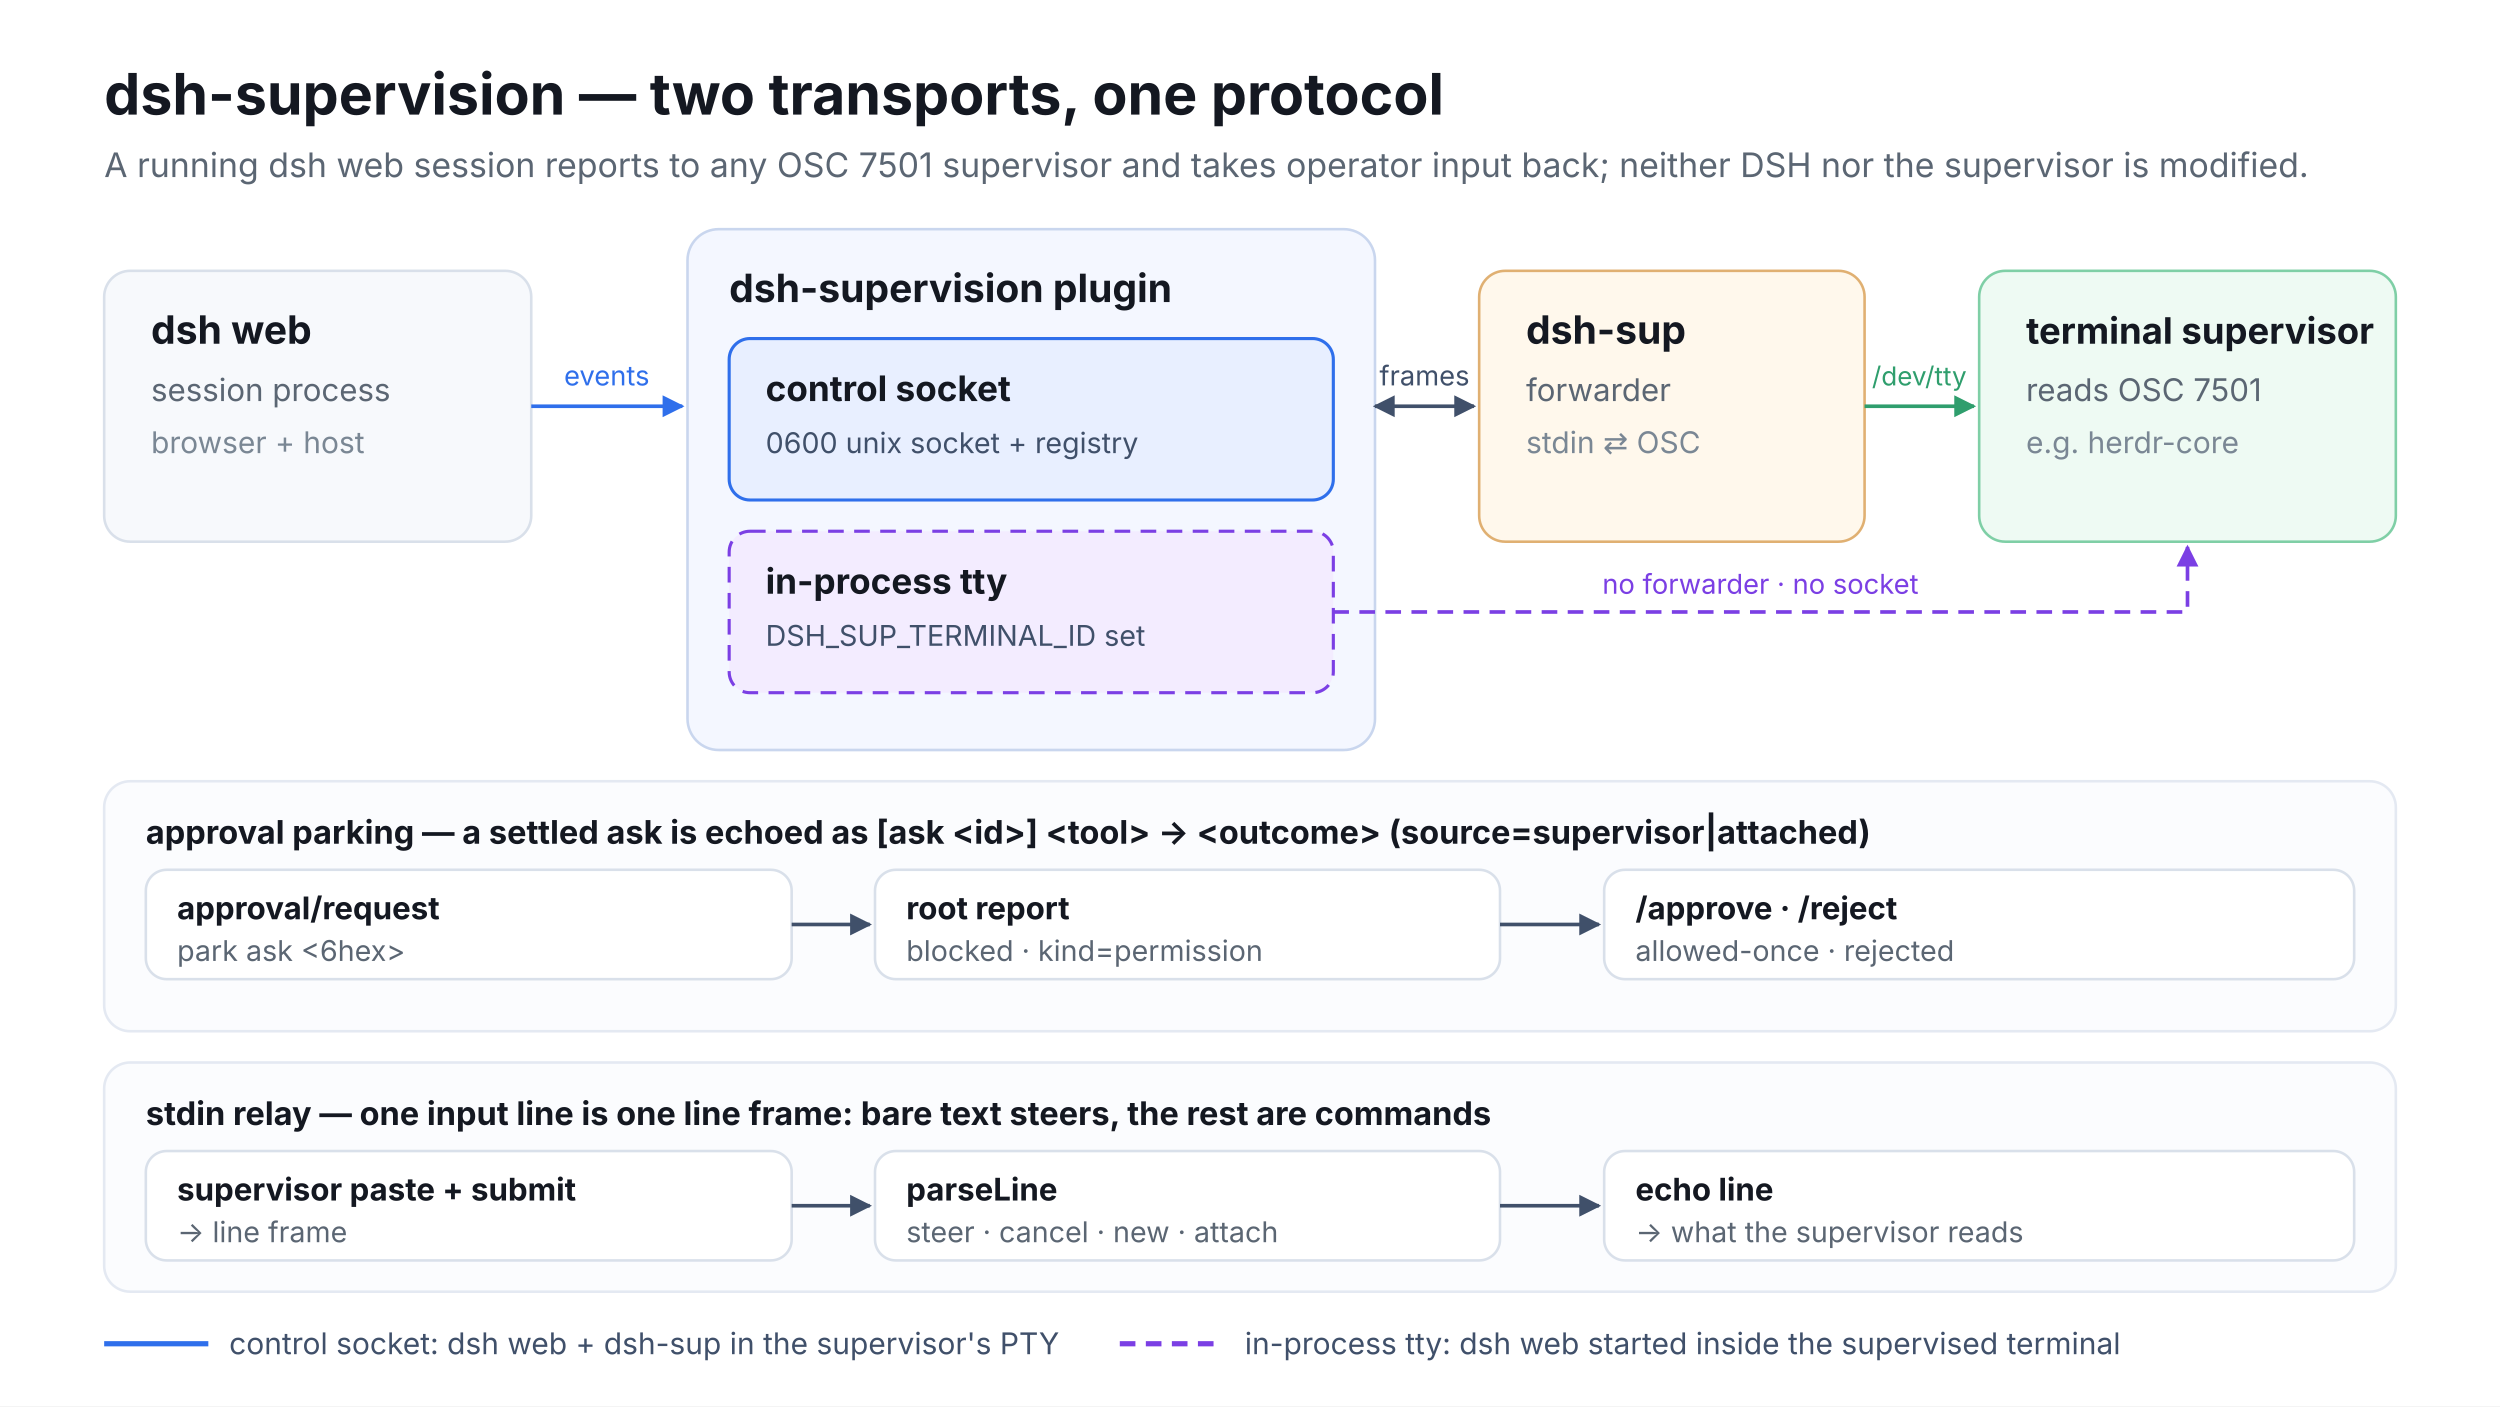
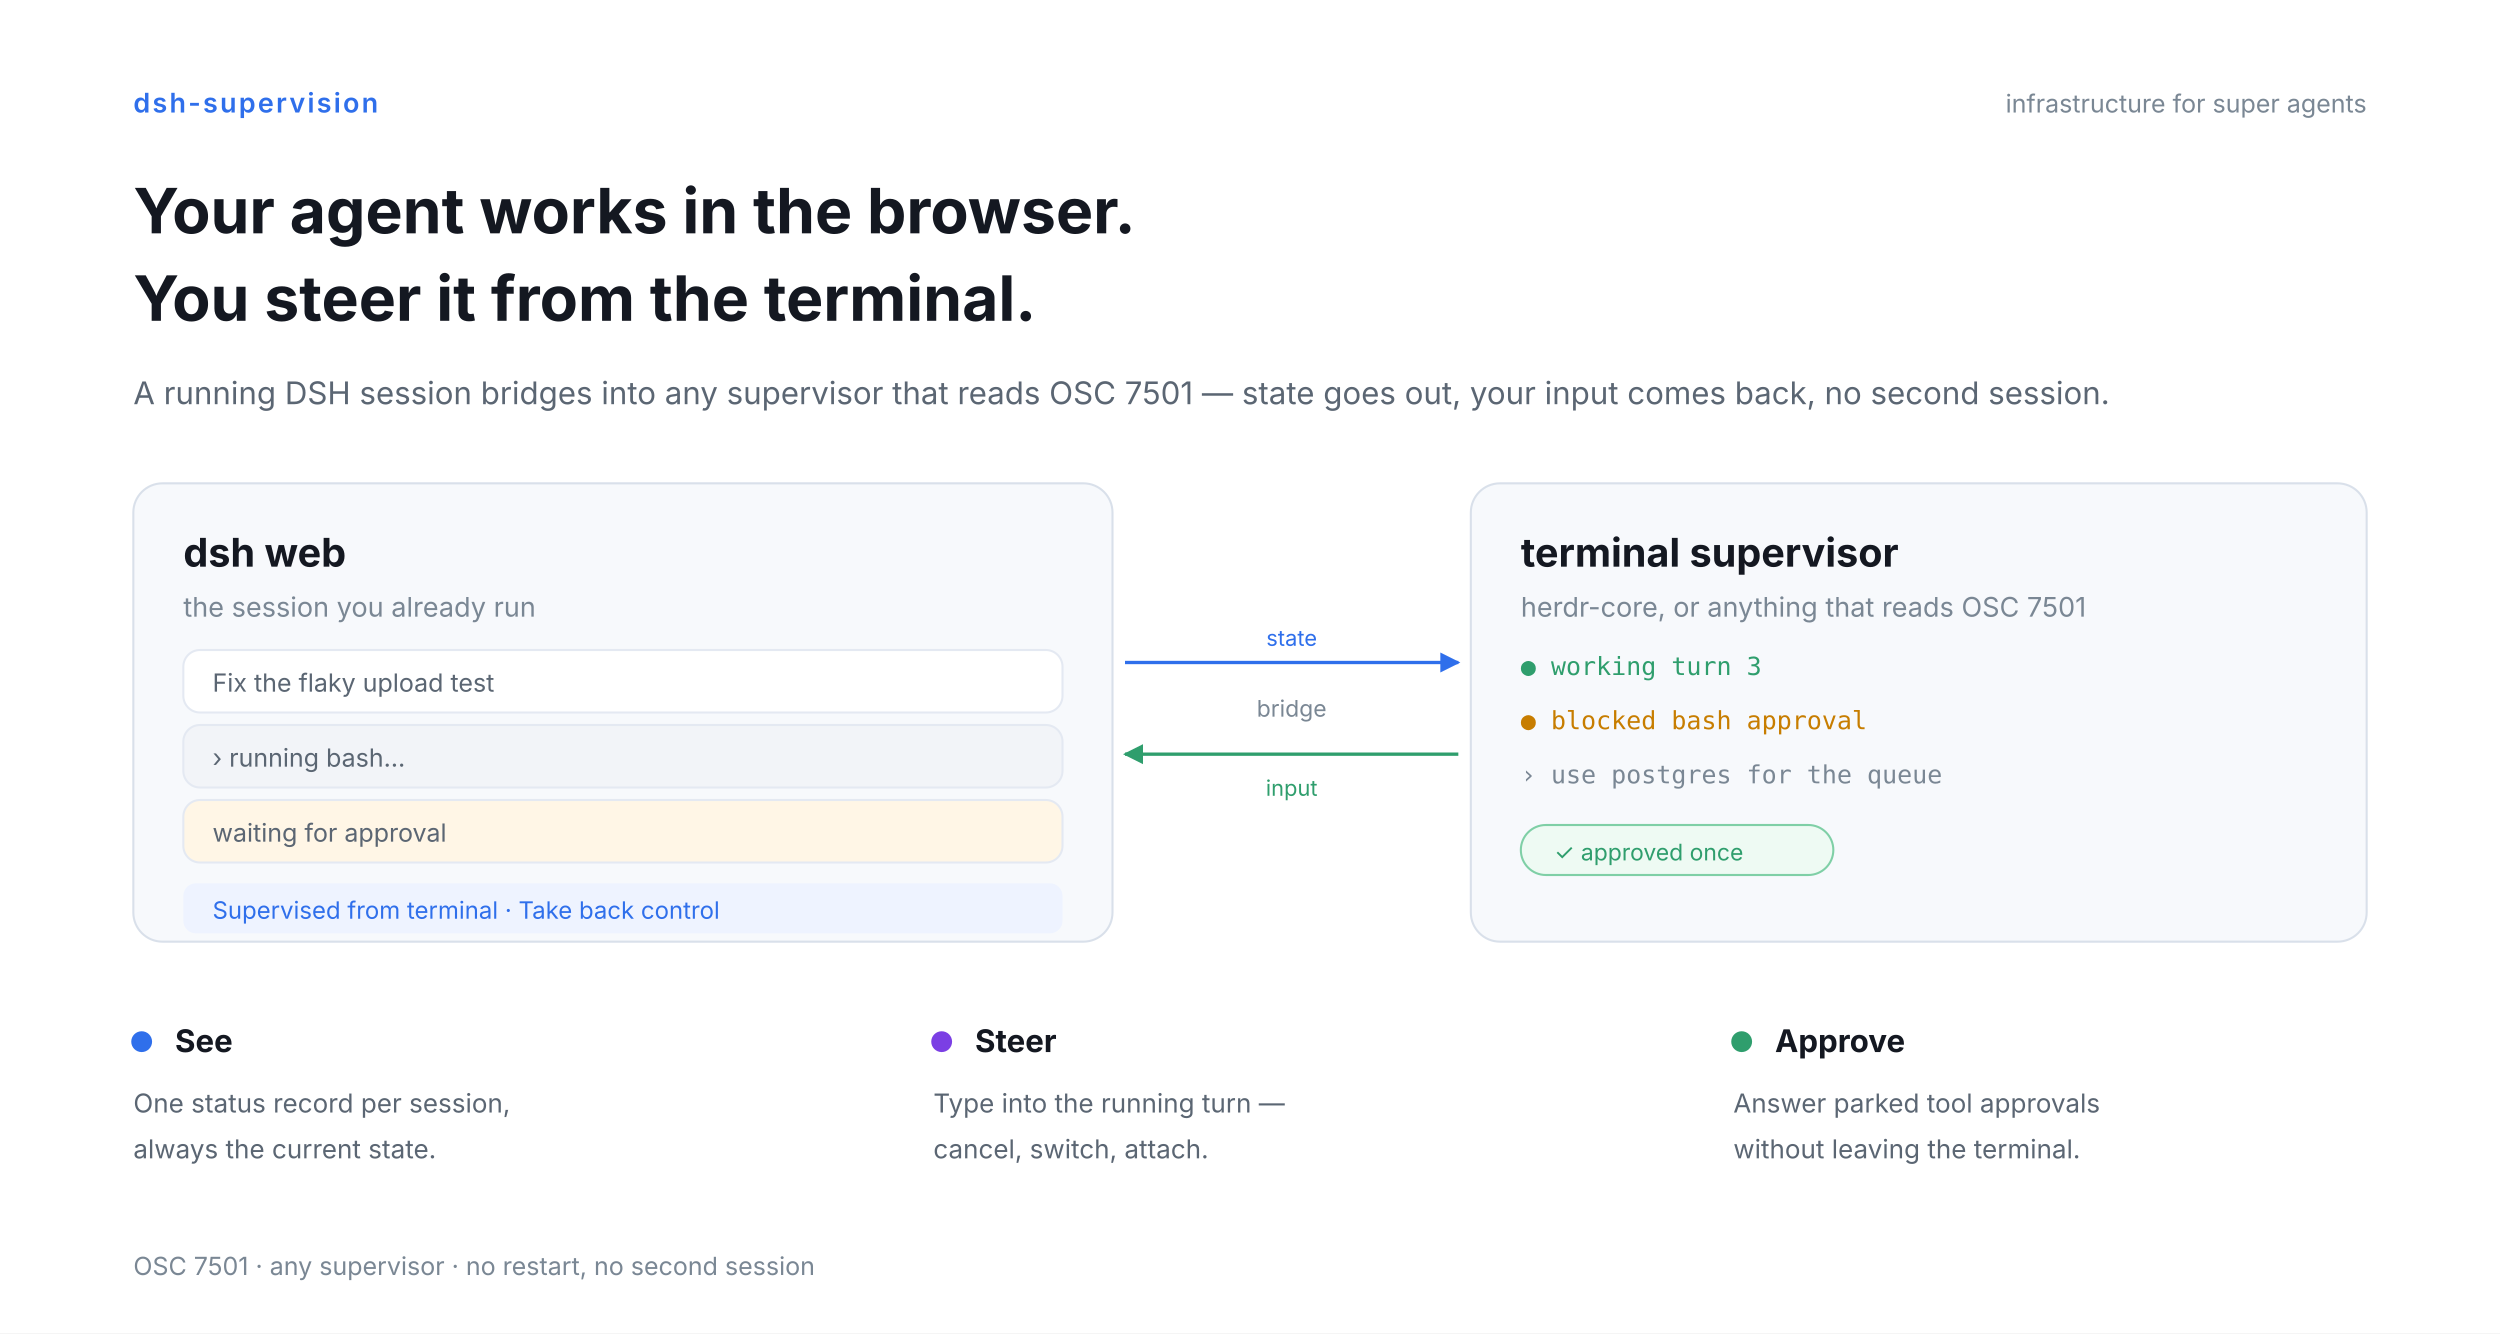
- <svg xmlns="http://www.w3.org/2000/svg" width="960" height="540" viewBox="0 0 960 540" role="img" aria-label="dsh-supervision topology: a dsh web session, the plugin with a control socket and an in-process tty transport, the dsh-sup forwarder, a terminal supervisor reading OSC 7501, and the approval parking and stdin relay lanes" font-family="-apple-system, &quot;SF Pro Text&quot;, &quot;Segoe UI&quot;, system-ui, sans-serif">
+ <svg xmlns="http://www.w3.org/2000/svg" width="960" height="512" viewBox="0 0 1200 640" role="img" aria-label="dsh-supervision: a running dsh web session in the browser, bridged to a terminal supervisor that reads OSC 7501 — state out, input back" font-family="-apple-system, &quot;SF Pro Text&quot;, &quot;Segoe UI&quot;, &quot;PingFang SC&quot;, &quot;Microsoft YaHei&quot;, system-ui, sans-serif">
  <defs>
-     <marker id="arrow-blue" viewBox="0 0 10 10" refX="9" refY="5" markerWidth="6" markerHeight="6" orient="auto-start-reverse" markerUnits="strokeWidth">
+     <marker id="a-blue" viewBox="0 0 10 10" refX="9" refY="5" markerWidth="6" markerHeight="6" orient="auto-start-reverse">
      <path d="M0 0 L10 5 L0 10 Z" fill="#2F6FEB" />
    </marker>
-     <marker id="arrow-ink" viewBox="0 0 10 10" refX="9" refY="5" markerWidth="6" markerHeight="6" orient="auto-start-reverse" markerUnits="strokeWidth">
-       <path d="M0 0 L10 5 L0 10 Z" fill="#40506A" />
-     </marker>
-     <marker id="arrow-green" viewBox="0 0 10 10" refX="9" refY="5" markerWidth="6" markerHeight="6" orient="auto-start-reverse" markerUnits="strokeWidth">
+     <marker id="a-green" viewBox="0 0 10 10" refX="9" refY="5" markerWidth="6" markerHeight="6" orient="auto-start-reverse">
      <path d="M0 0 L10 5 L0 10 Z" fill="#2F9E6D" />
    </marker>
-     <marker id="arrow-purple" viewBox="0 0 10 10" refX="9" refY="5" markerWidth="6" markerHeight="6" orient="auto-start-reverse" markerUnits="strokeWidth">
-       <path d="M0 0 L10 5 L0 10 Z" fill="#7B3FE4" />
-     </marker>
  </defs>
-   <rect x="0" y="0" width="960" height="540" fill="#FFFFFF" />
-   <text x="40" y="44" fill="#141821" font-size="22" font-weight="700">dsh-supervision — two transports, one protocol</text>
-   <text x="40" y="68" fill="#5B6673" font-size="13">A running dsh web session reports to any OSC 7501 supervisor and takes operator input back; neither DSH nor the supervisor is modified.</text>
-   <rect x="40" y="104" width="164" height="104" rx="10" fill="#F7F9FC" stroke="#D9E0EA" />
-   <text x="58" y="132" fill="#141821" font-size="15" font-weight="700">dsh web</text>
-   <text x="58" y="154" fill="#5B6673" font-size="12">session process</text>
-   <text x="58" y="174" fill="#7A8794" font-size="11.5">browser + host</text>
-   <line x1="204" y1="156" x2="262" y2="156" stroke="#2F6FEB" stroke-width="1.4" marker-end="url(#arrow-blue)" />
-   <text x="233" y="148" fill="#2F6FEB" font-size="10.5" text-anchor="middle">events</text>
-   <rect x="264" y="88" width="264" height="200" rx="12" fill="#F4F7FF" stroke="#C9D6EE" />
-   <text x="280" y="116" fill="#141821" font-size="15" font-weight="700">dsh-supervision plugin</text>
-   <rect x="280" y="130" width="232" height="62" rx="8" fill="#E8EFFF" stroke="#2F6FEB" stroke-width="1.2" />
-   <text x="294" y="154" fill="#141821" font-size="13.5" font-weight="700">control socket</text>
-   <text x="294" y="174" fill="#40506A" font-size="11">0600 unix socket + registry</text>
-   <rect x="280" y="204" width="232" height="62" rx="8" fill="#F3ECFF" stroke="#7B3FE4" stroke-width="1.2" stroke-dasharray="6 4" />
-   <text x="294" y="228" fill="#141821" font-size="13.5" font-weight="700">in-process tty</text>
-   <text x="294" y="248" fill="#40506A" font-size="11">DSH_SUP_TERMINAL_ID set</text>
-   <line x1="528" y1="156" x2="566" y2="156" stroke="#40506A" stroke-width="1.4" marker-start="url(#arrow-ink)" marker-end="url(#arrow-ink)" />
-   <text x="547" y="148" fill="#40506A" font-size="10.5" text-anchor="middle">frames</text>
-   <rect x="568" y="104" width="148" height="104" rx="10" fill="#FFF8EC" stroke="#E0B072" />
-   <text x="586" y="132" fill="#141821" font-size="15" font-weight="700">dsh-sup</text>
-   <text x="586" y="154" fill="#5B6673" font-size="12">forwarder</text>
-   <text x="586" y="174" fill="#7A8794" font-size="11.5">stdin ⇄ OSC</text>
-   <line x1="716" y1="156" x2="758" y2="156" stroke="#2F9E6D" stroke-width="1.4" marker-end="url(#arrow-green)" />
-   <text x="737" y="148" fill="#2F9E6D" font-size="10" text-anchor="middle">/dev/tty</text>
-   <rect x="760" y="104" width="160" height="104" rx="10" fill="#EEFAF3" stroke="#7FCFA6" />
-   <text x="778" y="132" fill="#141821" font-size="14" font-weight="700">terminal supervisor</text>
-   <text x="778" y="154" fill="#5B6673" font-size="12">reads OSC 7501</text>
-   <text x="778" y="174" fill="#7A8794" font-size="11.5">e.g. herdr-core</text>
-   <path d="M 512 235 H 840 V 210" fill="none" stroke="#7B3FE4" stroke-width="1.4" stroke-dasharray="6 4" marker-end="url(#arrow-purple)" />
-   <text x="676" y="228" fill="#7B3FE4" font-size="10.5" text-anchor="middle">no forwarder · no socket</text>
-   <rect x="40" y="300" width="880" height="96" rx="10" fill="#FBFCFE" stroke="#E4E9F2" />
-   <text x="56" y="324" fill="#141821" font-size="12.5" font-weight="700">approval parking — a settled ask is echoed as [ask &lt;id&gt;] &lt;tool&gt; → &lt;outcome&gt; (source=supervisor|attached)</text>
-   <rect x="56" y="334" width="248" height="42" rx="8" fill="#FFFFFF" stroke="#D9E0EA" />
-   <text x="68" y="353" fill="#141821" font-size="12" font-weight="700">approval/request</text>
-   <text x="68" y="369" fill="#5B6673" font-size="11">park ask &lt;6hex&gt;</text>
-   <rect x="336" y="334" width="240" height="42" rx="8" fill="#FFFFFF" stroke="#D9E0EA" />
-   <text x="348" y="353" fill="#141821" font-size="12" font-weight="700">root report</text>
-   <text x="348" y="369" fill="#5B6673" font-size="11">blocked · kind=permission</text>
-   <rect x="616" y="334" width="288" height="42" rx="8" fill="#FFFFFF" stroke="#D9E0EA" />
-   <text x="628" y="353" fill="#141821" font-size="12" font-weight="700">/approve · /reject</text>
-   <text x="628" y="369" fill="#5B6673" font-size="11">allowed-once · rejected</text>
-   <line x1="304" y1="355" x2="334" y2="355" stroke="#40506A" stroke-width="1.4" marker-end="url(#arrow-ink)" />
-   <line x1="576" y1="355" x2="614" y2="355" stroke="#40506A" stroke-width="1.4" marker-end="url(#arrow-ink)" />
-   <rect x="40" y="408" width="880" height="88" rx="10" fill="#FBFCFE" stroke="#E4E9F2" />
-   <text x="56" y="432" fill="#141821" font-size="12.5" font-weight="700">stdin relay — one input line is one line frame: bare text steers, the rest are commands</text>
-   <rect x="56" y="442" width="248" height="42" rx="8" fill="#FFFFFF" stroke="#D9E0EA" />
-   <text x="68" y="461" fill="#141821" font-size="12" font-weight="700">supervisor paste + submit</text>
-   <text x="68" y="477" fill="#5B6673" font-size="11">→ line frame</text>
-   <rect x="336" y="442" width="240" height="42" rx="8" fill="#FFFFFF" stroke="#D9E0EA" />
-   <text x="348" y="461" fill="#141821" font-size="12" font-weight="700">parseLine</text>
-   <text x="348" y="477" fill="#5B6673" font-size="11">steer · cancel · new · attach</text>
-   <rect x="616" y="442" width="288" height="42" rx="8" fill="#FFFFFF" stroke="#D9E0EA" />
-   <text x="628" y="461" fill="#141821" font-size="12" font-weight="700">echo line</text>
-   <text x="628" y="477" fill="#5B6673" font-size="11">→ what the supervisor reads</text>
-   <line x1="304" y1="463" x2="334" y2="463" stroke="#40506A" stroke-width="1.4" marker-end="url(#arrow-ink)" />
-   <line x1="576" y1="463" x2="614" y2="463" stroke="#40506A" stroke-width="1.4" marker-end="url(#arrow-ink)" />
-   <line x1="40" y1="516" x2="80" y2="516" stroke="#2F6FEB" stroke-width="2" />
-   <text x="88" y="520" fill="#40506A" font-size="11.5">control socket: dsh web + dsh-sup in the supervisor's PTY</text>
-   <line x1="430" y1="516" x2="470" y2="516" stroke="#7B3FE4" stroke-width="2" stroke-dasharray="6 4" />
-   <text x="478" y="520" fill="#40506A" font-size="11.5">in-process tty: dsh web started inside the supervised terminal</text>
+   <rect width="1200" height="640" fill="#FFFFFF" />
+   <text x="64" y="54" fill="#2F6FEB" font-size="13" font-weight="600" letter-spacing="0.08em">dsh-supervision</text>
+   <text x="1136" y="54" fill="#7A8794" font-size="12" text-anchor="end">infrastructure for super agents</text>
+   <text x="64" y="112" fill="#141821" font-size="30" font-weight="700">Your agent works in the browser.</text>
+   <text x="64" y="154" fill="#141821" font-size="30" font-weight="700">You steer it from the terminal.</text>
+   <text x="64" y="194" fill="#5B6673" font-size="15">A running DSH session bridges into any supervisor that reads OSC 7501 — state goes out, your input comes back, no second session.</text>
+   <rect x="64" y="232" width="470" height="220" rx="14" fill="#F7F9FC" stroke="#D9E0EA" />
+   <text x="88" y="272" fill="#141821" font-size="19" font-weight="700">dsh web</text>
+   <text x="88" y="296" fill="#7A8794" font-size="13">the session you already run</text>
+   <rect x="88" y="312" width="422" height="30" rx="8" fill="#FFFFFF" stroke="#E4E9F2" />
+   <text x="102" y="332" fill="#5B6673" font-size="12">Fix the flaky upload test</text>
+   <rect x="88" y="348" width="422" height="30" rx="8" fill="#F2F4F8" stroke="#E4E9F2" />
+   <text x="102" y="368" fill="#5B6673" font-size="12">› running bash…</text>
+   <rect x="88" y="384" width="422" height="30" rx="8" fill="#FFF6E6" stroke="#E4E9F2" />
+   <text x="102" y="404" fill="#5B6673" font-size="12">waiting for approval</text>
+   <rect x="88" y="424" width="422" height="24" rx="6" fill="#EEF3FF" />
+   <text x="102" y="441" fill="#2F6FEB" font-size="11.5">Supervised from terminal · Take back control</text>
+   <line x1="540" y1="318" x2="700" y2="318" stroke="#2F6FEB" stroke-width="1.6" marker-end="url(#a-blue)" />
+   <text x="620" y="310" fill="#2F6FEB" font-size="10.5" text-anchor="middle">state</text>
+   <text x="620" y="344" fill="#7A8794" font-size="11" text-anchor="middle">bridge</text>
+   <line x1="700" y1="362" x2="540" y2="362" stroke="#2F9E6D" stroke-width="1.6" marker-end="url(#a-green)" />
+   <text x="620" y="382" fill="#2F9E6D" font-size="10.5" text-anchor="middle">input</text>
+   <rect x="706" y="232" width="430" height="220" rx="14" fill="#F7F9FC" stroke="#D9E0EA" />
+   <text x="730" y="272" fill="#141821" font-size="19" font-weight="700">terminal supervisor</text>
+   <text x="730" y="296" fill="#7A8794" font-size="13">herdr-core, or anything that reads OSC 7501</text>
+   <text x="730" y="324" fill="#2F9E6D" font-size="12" font-family="ui-monospace, SFMono-Regular, Menlo, monospace">● working      turn 3</text>
+   <text x="730" y="350" fill="#C77D00" font-size="12" font-family="ui-monospace, SFMono-Regular, Menlo, monospace">● blocked      bash approval</text>
+   <text x="730" y="376" fill="#7A8794" font-size="12" font-family="ui-monospace, SFMono-Regular, Menlo, monospace">› use postgres for the queue</text>
+   <rect x="730" y="396" width="150" height="24" rx="12" fill="#EEFAF3" stroke="#7FCFA6" />
+   <text x="746" y="413" fill="#2F9E6D" font-size="11">✓ approved once</text>
+   <circle cx="68" cy="500" r="5" fill="#2F6FEB" />
+   <text x="84" y="505" fill="#141821" font-size="15" font-weight="700">See</text>
+   <text x="64" y="534" fill="#5B6673" font-size="12.5">One status record per session,</text>
+   <text x="64" y="556" fill="#5B6673" font-size="12.5">always the current state.</text>
+   <circle cx="452" cy="500" r="5" fill="#7B3FE4" />
+   <text x="468" y="505" fill="#141821" font-size="15" font-weight="700">Steer</text>
+   <text x="448" y="534" fill="#5B6673" font-size="12.5">Type into the running turn —</text>
+   <text x="448" y="556" fill="#5B6673" font-size="12.5">cancel, switch, attach.</text>
+   <circle cx="836" cy="500" r="5" fill="#2F9E6D" />
+   <text x="852" y="505" fill="#141821" font-size="15" font-weight="700">Approve</text>
+   <text x="832" y="534" fill="#5B6673" font-size="12.5">Answer parked tool approvals</text>
+   <text x="832" y="556" fill="#5B6673" font-size="12.5">without leaving the terminal.</text>
+   <text x="64" y="612" fill="#7A8794" font-size="12">OSC 7501 · any supervisor · no restart, no second session</text>
</svg>
